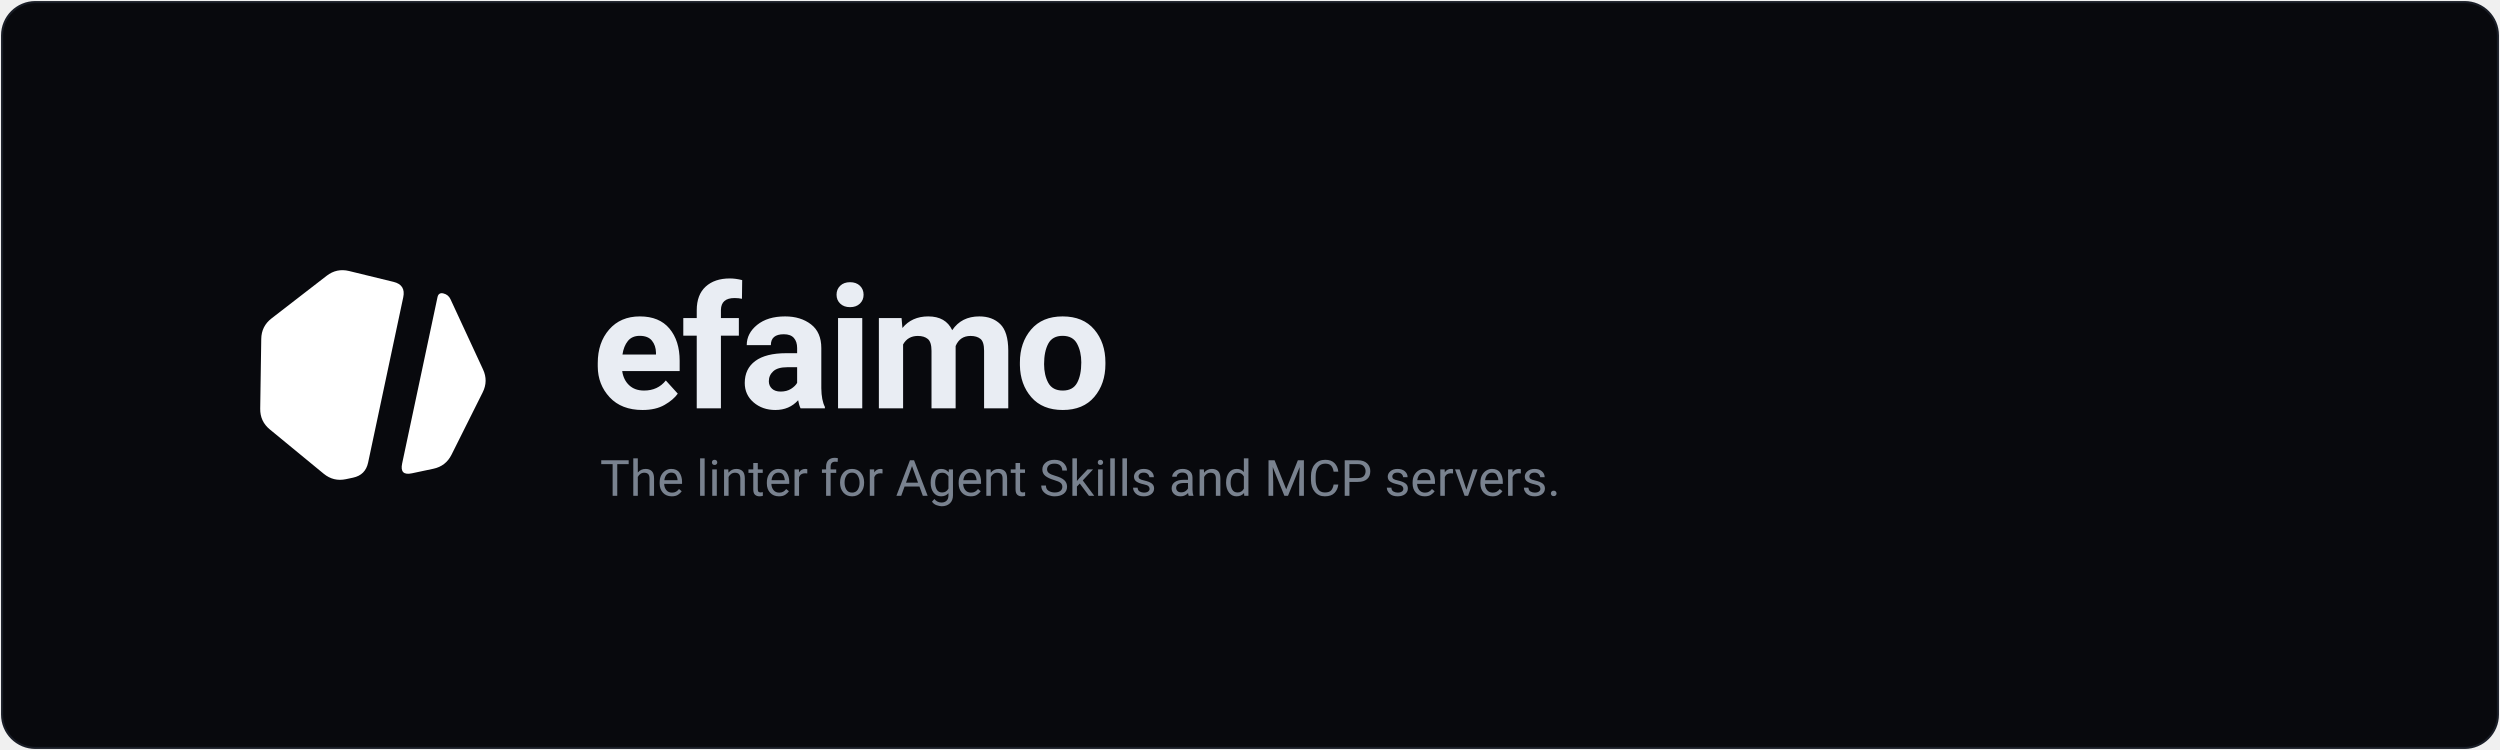
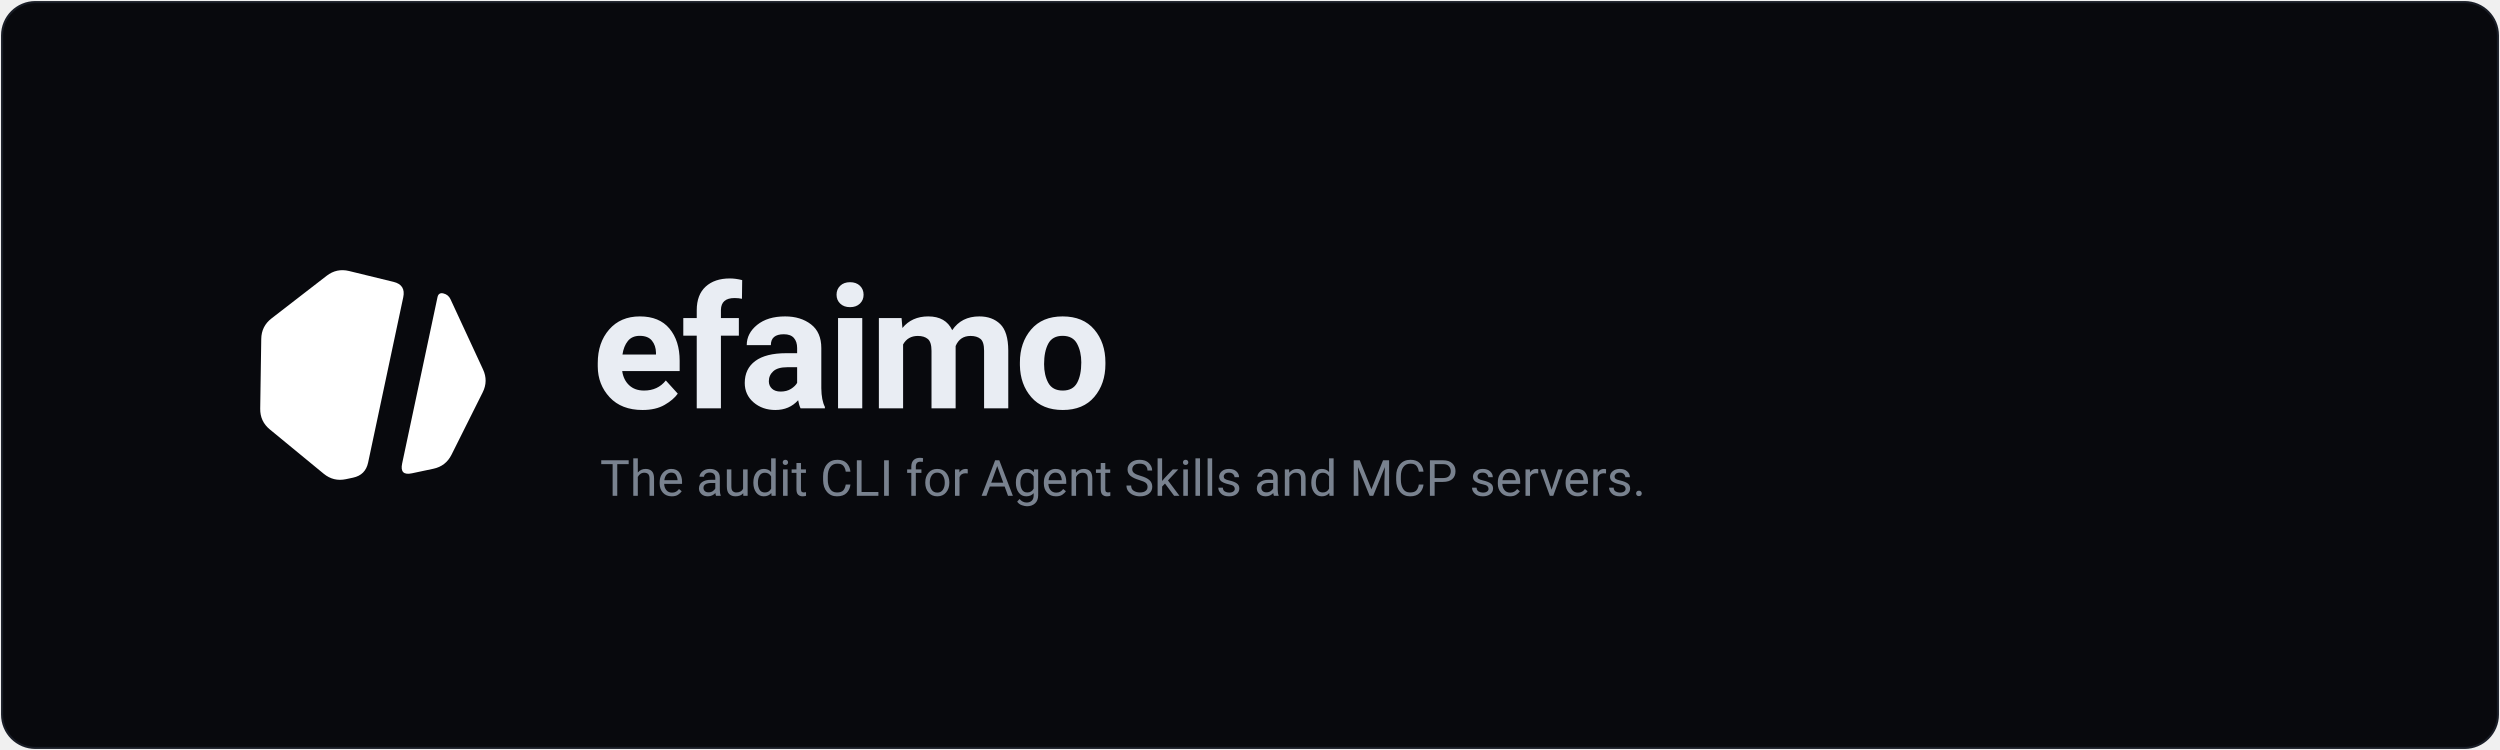
- <svg xmlns="http://www.w3.org/2000/svg" width="1200" height="360" viewBox="0 0 1200 360" role="img" aria-label="efaimo. Know what you feed your agent.">
+ <svg xmlns="http://www.w3.org/2000/svg" width="1200" height="360" viewBox="0 0 1200 360" role="img" aria-label="efaimo. The audit CLI for Agent Skills and MCP servers.">
  <style>
    .wm { font-family: ui-sans-serif, system-ui, -apple-system, "Segoe UI", Roboto, sans-serif; }
  </style>
  <rect x="1" y="1" width="1198" height="358" rx="16" fill="#08090D" stroke="#191D26" stroke-width="1" />
  <svg x="120" y="121" width="118" height="118" viewBox="0 0 48 48">
    <path fill="#FFFFFF" d="M14.972 4.625Q16.934 3.108 19.342 3.696L28.028 5.816Q30.437 6.403 29.921 8.828L23.061 41.104Q22.545 43.53 20.12 44.045L18.734 44.34Q16.308 44.855 14.393 43.281L3.872 34.629Q1.956 33.054 1.993 30.575L2.197 16.954Q2.234 14.475 4.195 12.958ZM36.609 8.808Q36.814 7.841 37.773 8.075L37.773 8.075Q38.733 8.31 39.148 9.206L45.502 22.92Q46.545 25.17 45.434 27.388L39.342 39.572Q38.232 41.789 35.808 42.305L31.615 43.195Q29.19 43.711 29.705 41.286Z" />
  </svg>
  <text x="284" y="196" class="wm" font-size="82" font-weight="600" letter-spacing="-1.5" fill="#E9EDF3">efaimo</text>
-   <text x="288" y="238" class="wm" font-size="24" fill="#79828F">The linter for Agent Skills and MCP servers.</text>
+   <text x="288" y="238" class="wm" font-size="24" fill="#79828F">The audit CLI for Agent Skills and MCP servers.</text>
</svg>
